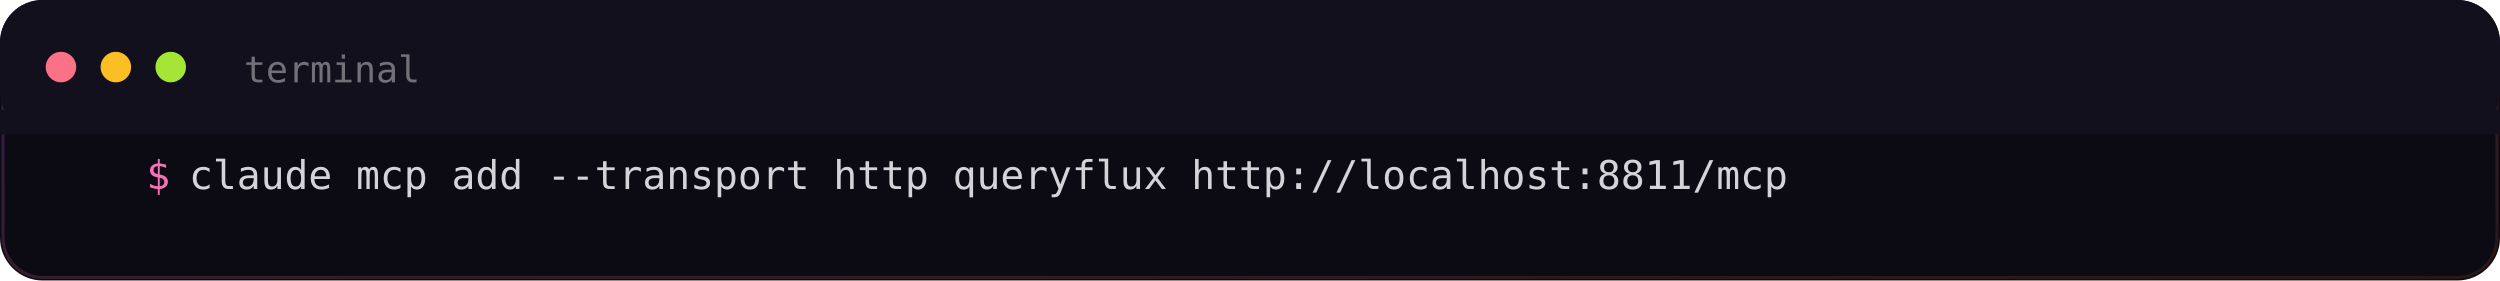
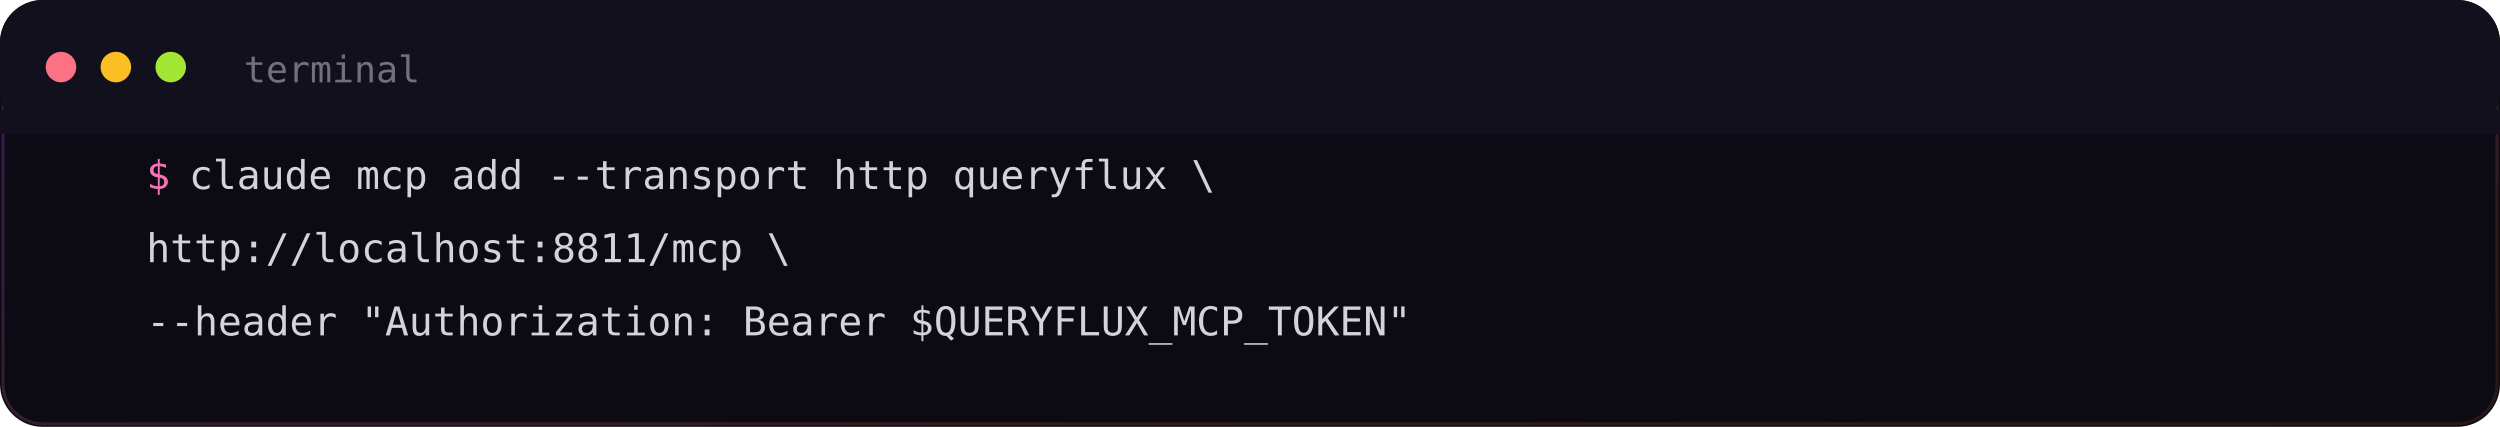
- <svg xmlns="http://www.w3.org/2000/svg" width="820" height="92" viewBox="0 0 820 92" role="img" aria-label="Connect Claude to QueryFlux MCP">
+ <svg xmlns="http://www.w3.org/2000/svg" width="820" height="140" viewBox="0 0 820 140" role="img" aria-label="Connect Claude to QueryFlux MCP">
  <defs>
    <linearGradient id="glow" x1="0" y1="0" x2="1" y2="1">
      <stop offset="0%" stop-color="#7c3aed" stop-opacity="0.35" />
      <stop offset="100%" stop-color="#ff7619" stop-opacity="0.12" />
    </linearGradient>
  </defs>
  <rect width="100%" height="100%" rx="14" fill="#0c0a12" />
-   <rect x="1" y="1" width="818" height="90" rx="13" fill="none" stroke="url(#glow)" stroke-width="1" />
+   <rect x="1" y="1" width="818" height="138" rx="13" fill="none" stroke="url(#glow)" stroke-width="1" />
  <rect x="0" y="0" width="820" height="44" rx="14" fill="#12101c" />
  <rect x="0" y="36" width="820" height="8" fill="#12101c" />
  <circle cx="20" cy="22" r="5" fill="#fb7185" />
  <circle cx="38" cy="22" r="5" fill="#fbbf24" />
  <circle cx="56" cy="22" r="5" fill="#a3e635" />
  <text x="80" y="27" fill="#71717a" font-family="ui-monospace, Menlo, monospace" font-size="12">terminal</text>
  <text x="48" y="62" fill="#f472b6" font-family="ui-monospace, SFMono-Regular, Menlo, Monaco, Consolas, monospace" font-size="13">$ </text>
-   <text x="62" y="62" fill="#d4d4d8" font-family="ui-monospace, SFMono-Regular, Menlo, Monaco, Consolas, monospace" font-size="13">claude mcp add --transport http queryflux http://localhost:8811/mcp</text>
+   <text x="62" y="62" fill="#d4d4d8" font-family="ui-monospace, SFMono-Regular, Menlo, Monaco, Consolas, monospace" font-size="13">claude mcp add --transport http queryflux \</text>
+   <text x="48" y="86" fill="#d4d4d8" font-family="ui-monospace, SFMono-Regular, Menlo, Monaco, Consolas, monospace" font-size="13">    http://localhost:8811/mcp \</text>
+   <text x="48" y="110" fill="#d4d4d8" font-family="ui-monospace, SFMono-Regular, Menlo, Monaco, Consolas, monospace" font-size="13">    --header "Authorization: Bearer $QUERYFLUX_MCP_TOKEN"</text>
</svg>
